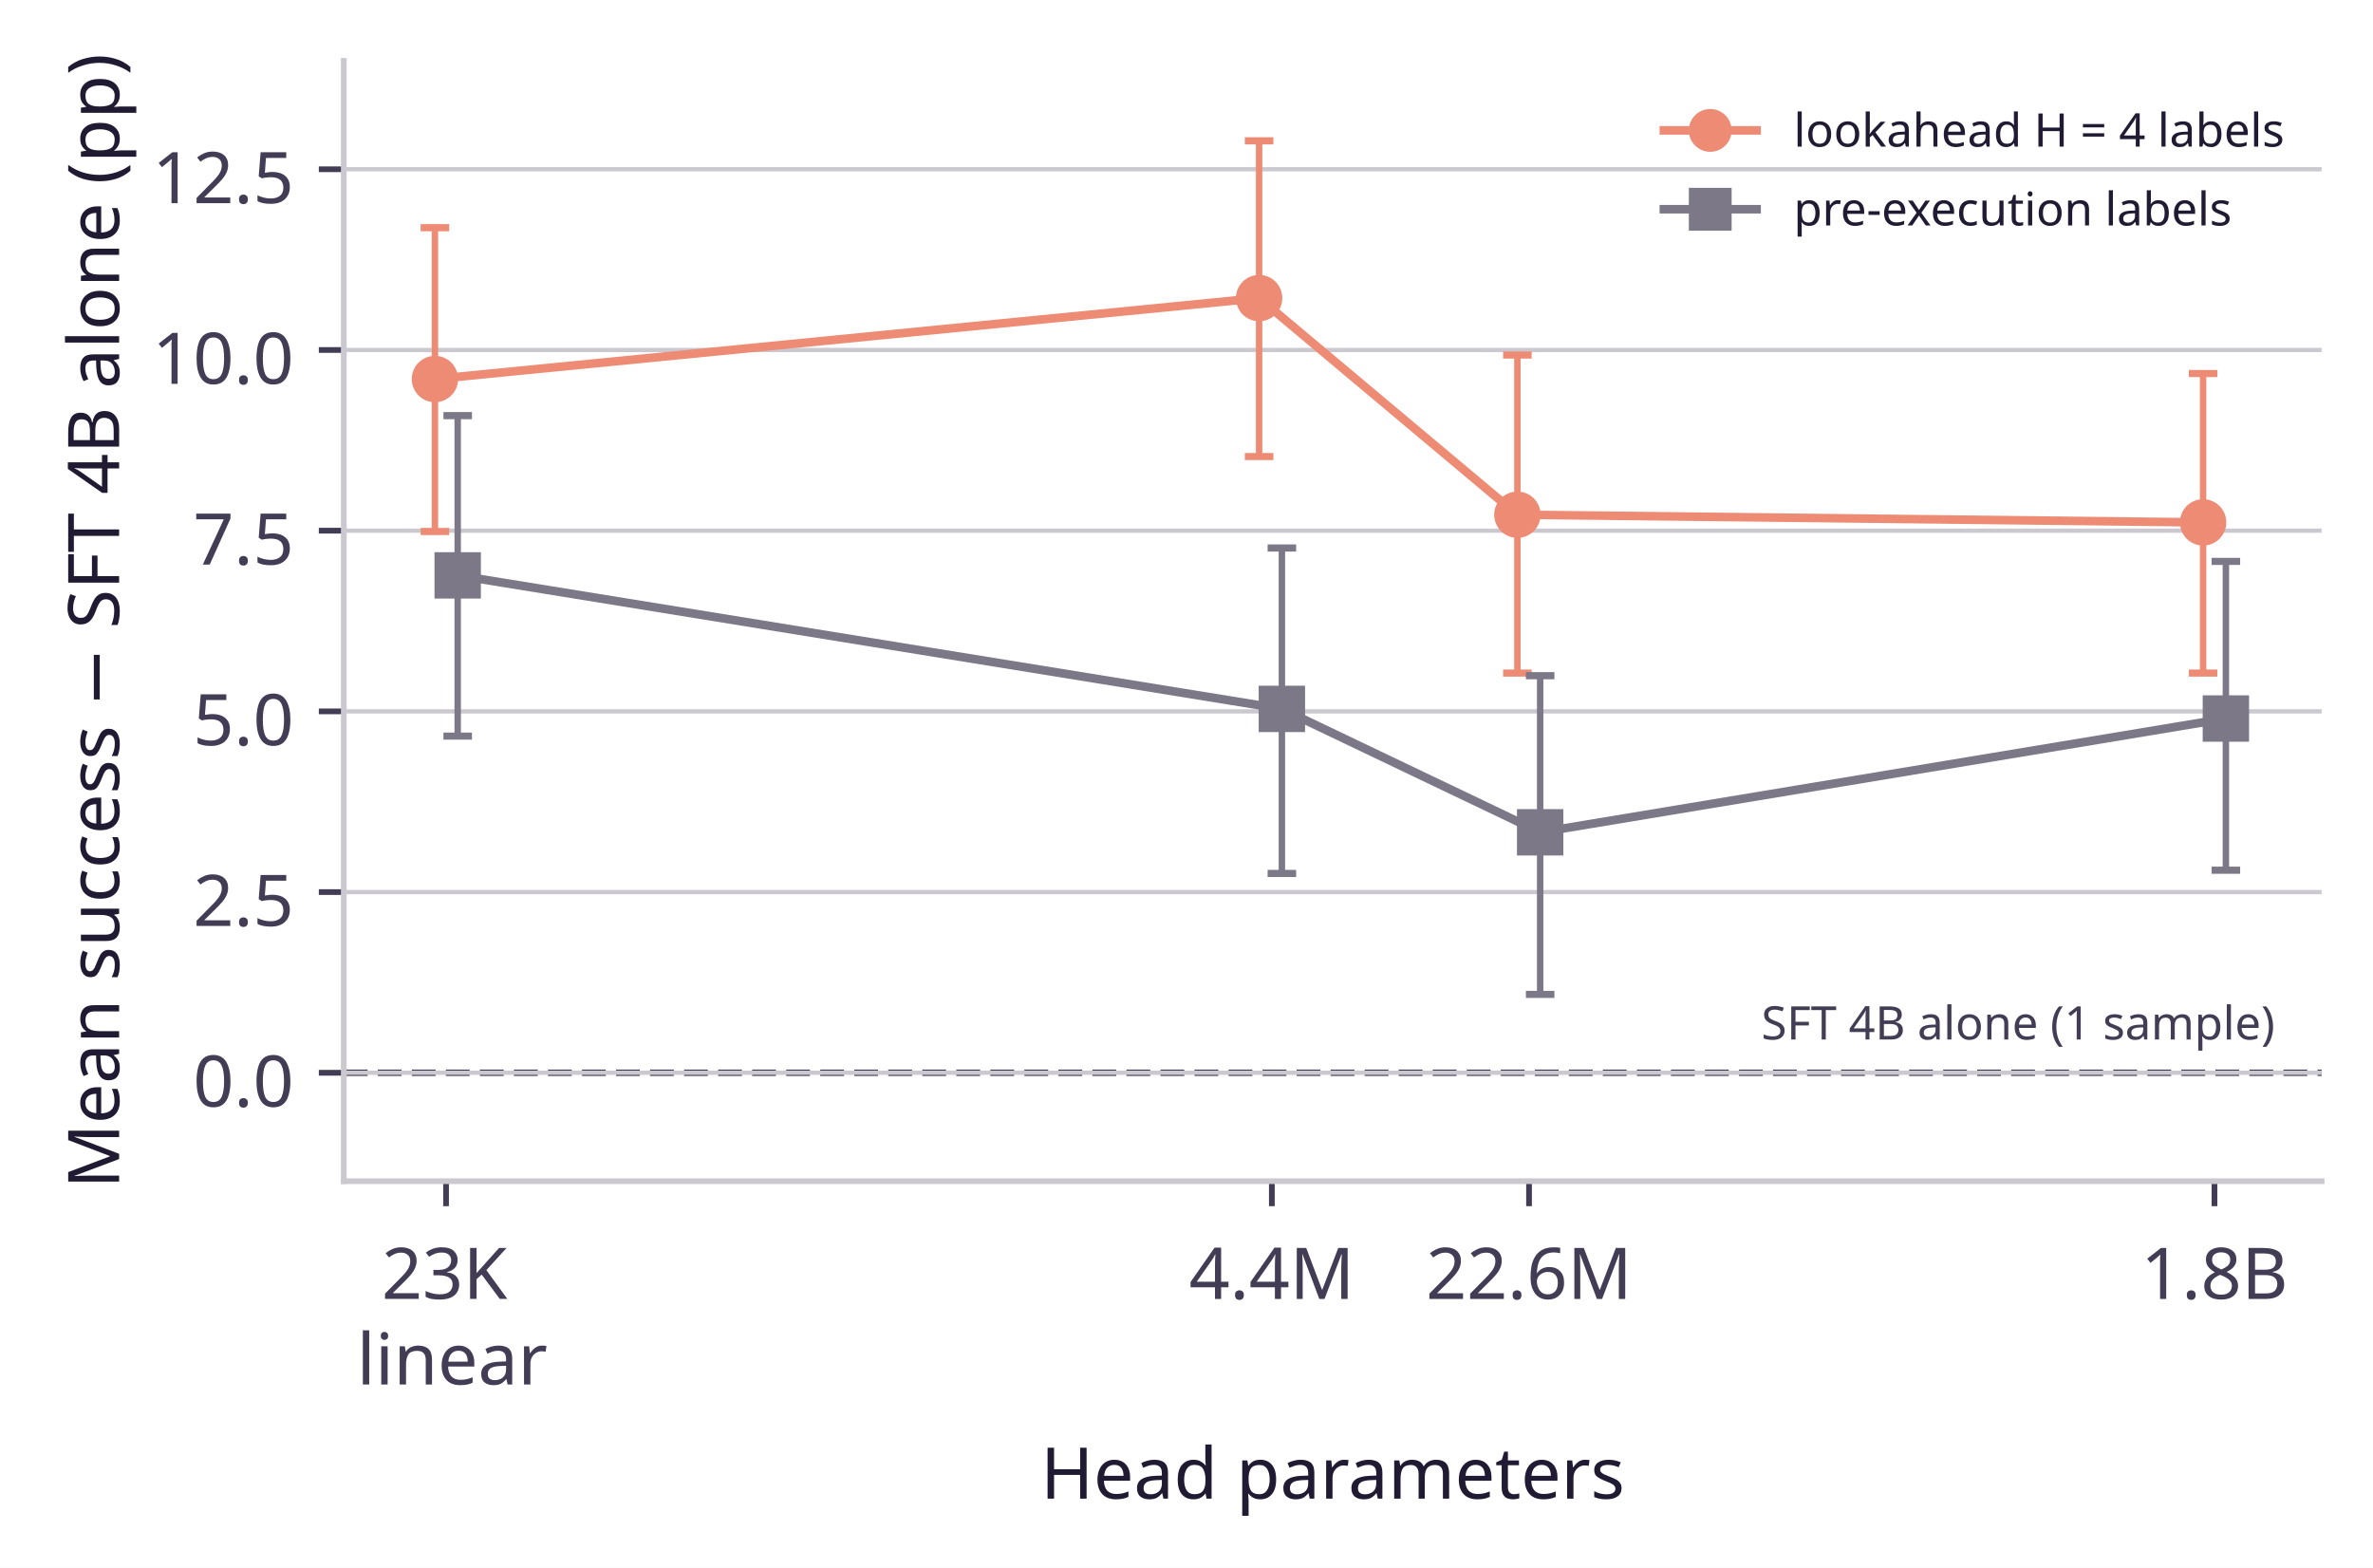
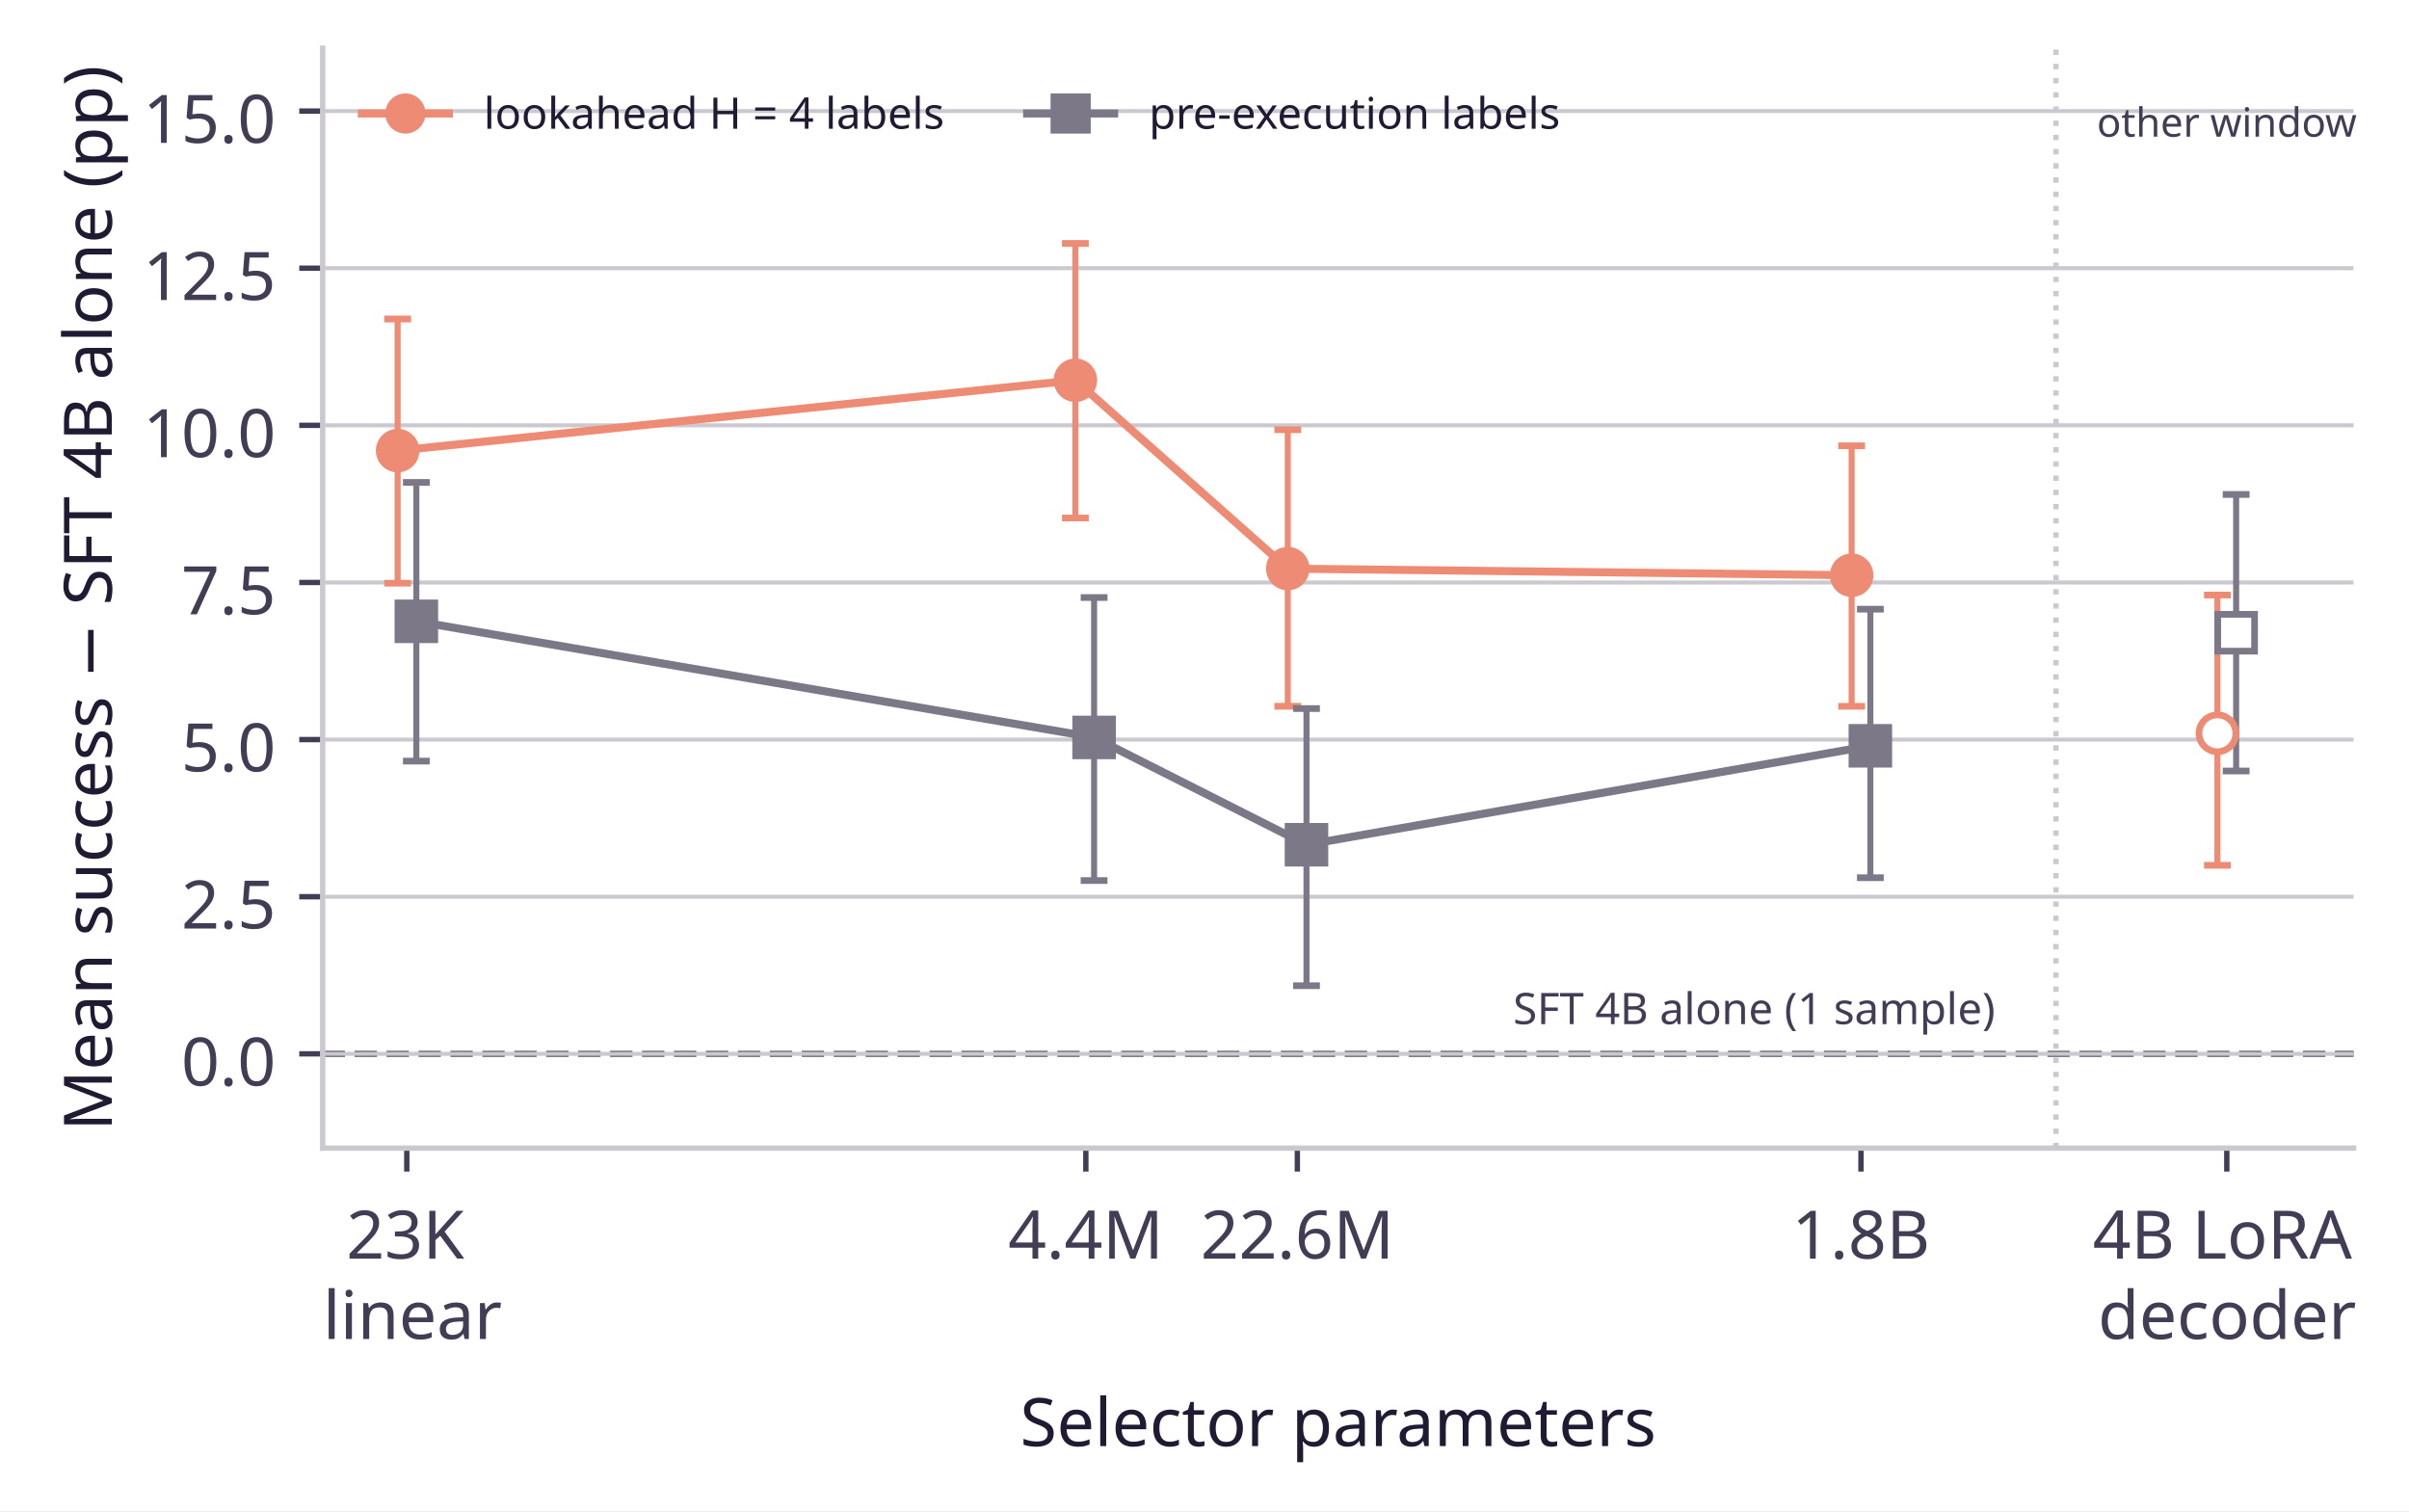
- <svg xmlns="http://www.w3.org/2000/svg" xmlns:xlink="http://www.w3.org/1999/xlink" width="332.631pt" height="219.78pt" viewBox="0 0 332.631 219.78" version="1.1">
+ <svg xmlns="http://www.w3.org/2000/svg" xmlns:xlink="http://www.w3.org/1999/xlink" width="359.764pt" height="225.65pt" viewBox="0 0 359.764 225.65" version="1.1">
  <defs>
    <style type="text/css">*{stroke-linejoin: round; stroke-linecap: butt}</style>
  </defs>
  <g id="figure_1">
    <g id="patch_1">
-       <path d="M 0 219.78 L 332.631 219.78 L 332.631 0 L 0 0 z " style="fill: #ffffff" />
+       <path d="M 0 225.65 L 359.764 225.65 L 359.764 0 L 0 0 z " style="fill: #ffffff" />
    </g>
    <g id="axes_1">
      <g id="patch_2">
-         <path d="M 48.191 165.58 L 325.431 165.58 L 325.431 8.53 L 48.191 8.53 z " style="fill: #ffffff" />
+         <path d="M 48.191 171.45 L 351.487 171.45 L 351.487 7.2 L 48.191 7.2 z " style="fill: #ffffff" />
      </g>
      <g id="line2d_1">
-         <path d="M 48.191 150.381 L 325.431 150.381 " clip-path="url(#p5bb22e00de)" style="fill: none; stroke-dasharray: 3.33,1.44; stroke-dashoffset: 0; stroke: #423c54; stroke-width: 0.9" />
+         <path d="M 48.191 157.371 L 351.487 157.371 " clip-path="url(#pa82f64e2e7)" style="fill: none; stroke-dasharray: 3.33,1.44; stroke-dashoffset: 0; stroke: #423c54; stroke-width: 0.9" />
+       </g>
+       <g id="line2d_2">
+         <path d="M 307.041 171.45 L 307.041 7.2 " clip-path="url(#pa82f64e2e7)" style="fill: none; stroke-dasharray: 0.8,1.32; stroke-dashoffset: 0; stroke: #cbc9cf; stroke-width: 0.8" />
      </g>
      <g id="matplotlib.axis_1">
        <g id="xtick_1">
-           <g id="line2d_2">
+           <g id="line2d_3">
            <defs>
-               <path id="mce4cbd243d" d="M 0 0 L 0 3.5 " style="stroke: #423c54; stroke-width: 0.8" />
+               <path id="m0be67589b6" d="M 0 0 L 0 3.5 " style="stroke: #423c54; stroke-width: 0.8" />
            </defs>
            <g>
-               <use xlink:href="#mce4cbd243d" x="62.525" y="165.58" style="fill: #423c54; stroke: #423c54; stroke-width: 0.8" />
+               <use xlink:href="#m0be67589b6" x="60.749" y="171.45" style="fill: #423c54; stroke: #423c54; stroke-width: 0.8" />
            </g>
          </g>
          <g id="text_1">
-             <text style="font-size: 10px; font-family: 'Albert Sans'; fill: #423c54" transform="translate(53.48938 182.0797)">23K</text>
-             <text style="font-size: 10px; font-family: 'Albert Sans'; fill: #423c54" transform="translate(50.01985 194.0797)">linear</text>
+             <text style="font-size: 10px; font-family: 'Albert Sans'; fill: #423c54" transform="translate(51.71356 187.95)">23K</text>
+             <text style="font-size: 10px; font-family: 'Albert Sans'; fill: #423c54" transform="translate(48.24403 199.95)">linear</text>
          </g>
        </g>
        <g id="xtick_2">
-           <g id="line2d_3">
-             <g>
-               <use xlink:href="#mce4cbd243d" x="178.279" y="165.58" style="fill: #423c54; stroke: #423c54; stroke-width: 0.8" />
+           <g id="line2d_4">
+             <g>
+               <use xlink:href="#m0be67589b6" x="162.162" y="171.45" style="fill: #423c54; stroke: #423c54; stroke-width: 0.8" />
            </g>
          </g>
          <g id="text_2">
-             <text style="font-size: 10px; font-family: 'Albert Sans'; text-anchor: middle; fill: #423c54" x="178.279" y="182.08" transform="rotate(-0 178.2791 182.0797)">4.4M</text>
+             <text style="font-size: 10px; font-family: 'Albert Sans'; text-anchor: middle; fill: #423c54" x="162.162" y="187.95" transform="rotate(-0 162.1624 187.95)">4.4M</text>
          </g>
        </g>
        <g id="xtick_3">
-           <g id="line2d_4">
-             <g>
-               <use xlink:href="#mce4cbd243d" x="214.331" y="165.58" style="fill: #423c54; stroke: #423c54; stroke-width: 0.8" />
+           <g id="line2d_5">
+             <g>
+               <use xlink:href="#m0be67589b6" x="193.748" y="171.45" style="fill: #423c54; stroke: #423c54; stroke-width: 0.8" />
            </g>
          </g>
          <g id="text_3">
-             <text style="font-size: 10px; font-family: 'Albert Sans'; text-anchor: middle; fill: #423c54" x="214.331" y="182.08" transform="rotate(-0 214.3315 182.0797)">22.6M</text>
+             <text style="font-size: 10px; font-family: 'Albert Sans'; text-anchor: middle; fill: #423c54" x="193.748" y="187.95" transform="rotate(-0 193.7483 187.95)">22.6M</text>
          </g>
        </g>
        <g id="xtick_4">
-           <g id="line2d_5">
-             <g>
-               <use xlink:href="#mce4cbd243d" x="310.409" y="165.58" style="fill: #423c54; stroke: #423c54; stroke-width: 0.8" />
+           <g id="line2d_6">
+             <g>
+               <use xlink:href="#m0be67589b6" x="277.923" y="171.45" style="fill: #423c54; stroke: #423c54; stroke-width: 0.8" />
            </g>
          </g>
          <g id="text_4">
-             <text style="font-size: 10px; font-family: 'Albert Sans'; text-anchor: middle; fill: #423c54" x="310.409" y="182.08" transform="rotate(-0 310.4094 182.0797)">1.8B</text>
-           </g>
-         </g>
-         <g id="text_5">
-           <text style="font-size: 10px; font-family: 'Albert Sans'; text-anchor: middle; fill: #211a33" x="186.811" y="210.08" transform="rotate(-0 186.8106 210.0797)">Head parameters</text>
+             <text style="font-size: 10px; font-family: 'Albert Sans'; text-anchor: middle; fill: #423c54" x="277.923" y="187.95" transform="rotate(-0 277.9232 187.95)">1.8B</text>
+           </g>
+         </g>
+         <g id="xtick_5">
+           <g id="line2d_7">
+             <g>
+               <use xlink:href="#m0be67589b6" x="332.554" y="171.45" style="fill: #423c54; stroke: #423c54; stroke-width: 0.8" />
+             </g>
+           </g>
+           <g id="text_5">
+             <text style="font-size: 10px; font-family: 'Albert Sans'; fill: #423c54" transform="translate(312.5438 187.95)">4B LoRA</text>
+             <text style="font-size: 10px; font-family: 'Albert Sans'; fill: #423c54" transform="translate(313.3243 199.95)">decoder</text>
+           </g>
+         </g>
+         <g id="text_6">
+           <text style="font-size: 10px; font-family: 'Albert Sans'; text-anchor: middle; fill: #211a33" x="199.839" y="215.95" transform="rotate(-0 199.8386 215.95)">Selector parameters</text>
        </g>
      </g>
      <g id="matplotlib.axis_2">
        <g id="ytick_1">
-           <g id="line2d_6">
-             <path d="M 48.191 150.381 L 325.431 150.381 " clip-path="url(#p5bb22e00de)" style="fill: none; stroke: #cbc9cf; stroke-width: 0.6; stroke-linecap: square" />
-           </g>
-           <g id="line2d_7">
+           <g id="line2d_8">
+             <path d="M 48.191 157.371 L 351.487 157.371 " clip-path="url(#pa82f64e2e7)" style="fill: none; stroke: #cbc9cf; stroke-width: 0.6; stroke-linecap: square" />
+           </g>
+           <g id="line2d_9">
            <defs>
-               <path id="m4603ebda3b" d="M 0 0 L -3.5 0 " style="stroke: #423c54; stroke-width: 0.8" />
+               <path id="m6238b0cc36" d="M 0 0 L -3.5 0 " style="stroke: #423c54; stroke-width: 0.8" />
            </defs>
            <g>
-               <use xlink:href="#m4603ebda3b" x="48.191" y="150.381" style="fill: #423c54; stroke: #423c54; stroke-width: 0.8" />
-             </g>
-           </g>
-           <g id="text_6">
-             <text style="font-size: 10px; font-family: 'Albert Sans'; text-anchor: end; fill: #423c54" x="41.191" y="155.131" transform="rotate(-0 41.19062 155.1313)">0.0</text>
+               <use xlink:href="#m6238b0cc36" x="48.191" y="157.371" style="fill: #423c54; stroke: #423c54; stroke-width: 0.8" />
+             </g>
+           </g>
+           <g id="text_7">
+             <text style="font-size: 10px; font-family: 'Albert Sans'; text-anchor: end; fill: #423c54" x="41.191" y="162.121" transform="rotate(-0 41.19062 162.1214)">0.0</text>
          </g>
        </g>
        <g id="ytick_2">
-           <g id="line2d_8">
-             <path d="M 48.191 125.051 L 325.431 125.051 " clip-path="url(#p5bb22e00de)" style="fill: none; stroke: #cbc9cf; stroke-width: 0.6; stroke-linecap: square" />
-           </g>
-           <g id="line2d_9">
-             <g>
-               <use xlink:href="#m4603ebda3b" x="48.191" y="125.051" style="fill: #423c54; stroke: #423c54; stroke-width: 0.8" />
-             </g>
-           </g>
-           <g id="text_7">
-             <text style="font-size: 10px; font-family: 'Albert Sans'; text-anchor: end; fill: #423c54" x="41.191" y="129.801" transform="rotate(-0 41.19062 129.8007)">2.5</text>
+           <g id="line2d_10">
+             <path d="M 48.191 133.907 L 351.487 133.907 " clip-path="url(#pa82f64e2e7)" style="fill: none; stroke: #cbc9cf; stroke-width: 0.6; stroke-linecap: square" />
+           </g>
+           <g id="line2d_11">
+             <g>
+               <use xlink:href="#m6238b0cc36" x="48.191" y="133.907" style="fill: #423c54; stroke: #423c54; stroke-width: 0.8" />
+             </g>
+           </g>
+           <g id="text_8">
+             <text style="font-size: 10px; font-family: 'Albert Sans'; text-anchor: end; fill: #423c54" x="41.191" y="138.657" transform="rotate(-0 41.19062 138.6571)">2.5</text>
          </g>
        </g>
        <g id="ytick_3">
-           <g id="line2d_10">
-             <path d="M 48.191 99.72 L 325.431 99.72 " clip-path="url(#p5bb22e00de)" style="fill: none; stroke: #cbc9cf; stroke-width: 0.6; stroke-linecap: square" />
-           </g>
-           <g id="line2d_11">
-             <g>
-               <use xlink:href="#m4603ebda3b" x="48.191" y="99.72" style="fill: #423c54; stroke: #423c54; stroke-width: 0.8" />
-             </g>
-           </g>
-           <g id="text_8">
-             <text style="font-size: 10px; font-family: 'Albert Sans'; text-anchor: end; fill: #423c54" x="41.191" y="104.47" transform="rotate(-0 41.19062 104.47)">5.0</text>
+           <g id="line2d_12">
+             <path d="M 48.191 110.443 L 351.487 110.443 " clip-path="url(#pa82f64e2e7)" style="fill: none; stroke: #cbc9cf; stroke-width: 0.6; stroke-linecap: square" />
+           </g>
+           <g id="line2d_13">
+             <g>
+               <use xlink:href="#m6238b0cc36" x="48.191" y="110.443" style="fill: #423c54; stroke: #423c54; stroke-width: 0.8" />
+             </g>
+           </g>
+           <g id="text_9">
+             <text style="font-size: 10px; font-family: 'Albert Sans'; text-anchor: end; fill: #423c54" x="41.191" y="115.193" transform="rotate(-0 41.19062 115.1929)">5.0</text>
          </g>
        </g>
        <g id="ytick_4">
-           <g id="line2d_12">
-             <path d="M 48.191 74.389 L 325.431 74.389 " clip-path="url(#p5bb22e00de)" style="fill: none; stroke: #cbc9cf; stroke-width: 0.6; stroke-linecap: square" />
-           </g>
-           <g id="line2d_13">
-             <g>
-               <use xlink:href="#m4603ebda3b" x="48.191" y="74.389" style="fill: #423c54; stroke: #423c54; stroke-width: 0.8" />
-             </g>
-           </g>
-           <g id="text_9">
-             <text style="font-size: 10px; font-family: 'Albert Sans'; text-anchor: end; fill: #423c54" x="41.191" y="79.139" transform="rotate(-0 41.19062 79.13936)">7.5</text>
+           <g id="line2d_14">
+             <path d="M 48.191 86.979 L 351.487 86.979 " clip-path="url(#pa82f64e2e7)" style="fill: none; stroke: #cbc9cf; stroke-width: 0.6; stroke-linecap: square" />
+           </g>
+           <g id="line2d_15">
+             <g>
+               <use xlink:href="#m6238b0cc36" x="48.191" y="86.979" style="fill: #423c54; stroke: #423c54; stroke-width: 0.8" />
+             </g>
+           </g>
+           <g id="text_10">
+             <text style="font-size: 10px; font-family: 'Albert Sans'; text-anchor: end; fill: #423c54" x="41.191" y="91.729" transform="rotate(-0 41.19062 91.72857)">7.5</text>
          </g>
        </g>
        <g id="ytick_5">
-           <g id="line2d_14">
-             <path d="M 48.191 49.059 L 325.431 49.059 " clip-path="url(#p5bb22e00de)" style="fill: none; stroke: #cbc9cf; stroke-width: 0.6; stroke-linecap: square" />
-           </g>
-           <g id="line2d_15">
-             <g>
-               <use xlink:href="#m4603ebda3b" x="48.191" y="49.059" style="fill: #423c54; stroke: #423c54; stroke-width: 0.8" />
-             </g>
-           </g>
-           <g id="text_10">
-             <text style="font-size: 10px; font-family: 'Albert Sans'; text-anchor: end; fill: #423c54" x="41.191" y="53.809" transform="rotate(-0 41.19062 53.80872)">10.0</text>
+           <g id="line2d_16">
+             <path d="M 48.191 63.514 L 351.487 63.514 " clip-path="url(#pa82f64e2e7)" style="fill: none; stroke: #cbc9cf; stroke-width: 0.6; stroke-linecap: square" />
+           </g>
+           <g id="line2d_17">
+             <g>
+               <use xlink:href="#m6238b0cc36" x="48.191" y="63.514" style="fill: #423c54; stroke: #423c54; stroke-width: 0.8" />
+             </g>
+           </g>
+           <g id="text_11">
+             <text style="font-size: 10px; font-family: 'Albert Sans'; text-anchor: end; fill: #423c54" x="41.191" y="68.264" transform="rotate(-0 41.19062 68.26429)">10.0</text>
          </g>
        </g>
        <g id="ytick_6">
-           <g id="line2d_16">
-             <path d="M 48.191 23.728 L 325.431 23.728 " clip-path="url(#p5bb22e00de)" style="fill: none; stroke: #cbc9cf; stroke-width: 0.6; stroke-linecap: square" />
-           </g>
-           <g id="line2d_17">
-             <g>
-               <use xlink:href="#m4603ebda3b" x="48.191" y="23.728" style="fill: #423c54; stroke: #423c54; stroke-width: 0.8" />
-             </g>
-           </g>
-           <g id="text_11">
-             <text style="font-size: 10px; font-family: 'Albert Sans'; text-anchor: end; fill: #423c54" x="41.191" y="28.478" transform="rotate(-0 41.19062 28.47808)">12.5</text>
-           </g>
-         </g>
-         <g id="text_12">
-           <text style="font-size: 10px; font-family: 'Albert Sans'; text-anchor: middle; fill: #211a33" x="16.7" y="87.055" transform="rotate(-90 16.7 87.05469)">Mean success − SFT 4B alone (pp)</text>
-         </g>
-       </g>
-       <g id="line2d_18">
-         <path d="M 60.965 53.133 L 176.493 41.787 L 212.696 72.155 L 308.816 73.227 " clip-path="url(#p5bb22e00de)" style="fill: none; stroke: #ed8b74; stroke-width: 1.2; stroke-linecap: square" />
-       </g>
-       <g id="line2d_19">
-         <path d="M 64.157 80.657 L 179.685 99.373 L 215.889 116.673 L 312.009 100.723 " clip-path="url(#p5bb22e00de)" style="fill: none; stroke: #7c7887; stroke-width: 1.2; stroke-linecap: square" />
+           <g id="line2d_18">
+             <path d="M 48.191 40.05 L 351.487 40.05 " clip-path="url(#pa82f64e2e7)" style="fill: none; stroke: #cbc9cf; stroke-width: 0.6; stroke-linecap: square" />
+           </g>
+           <g id="line2d_19">
+             <g>
+               <use xlink:href="#m6238b0cc36" x="48.191" y="40.05" style="fill: #423c54; stroke: #423c54; stroke-width: 0.8" />
+             </g>
+           </g>
+           <g id="text_12">
+             <text style="font-size: 10px; font-family: 'Albert Sans'; text-anchor: end; fill: #423c54" x="41.191" y="44.8" transform="rotate(-0 41.19062 44.8)">12.5</text>
+           </g>
+         </g>
+         <g id="ytick_7">
+           <g id="line2d_20">
+             <path d="M 48.191 16.586 L 351.487 16.586 " clip-path="url(#pa82f64e2e7)" style="fill: none; stroke: #cbc9cf; stroke-width: 0.6; stroke-linecap: square" />
+           </g>
+           <g id="line2d_21">
+             <g>
+               <use xlink:href="#m6238b0cc36" x="48.191" y="16.586" style="fill: #423c54; stroke: #423c54; stroke-width: 0.8" />
+             </g>
+           </g>
+           <g id="text_13">
+             <text style="font-size: 10px; font-family: 'Albert Sans'; text-anchor: end; fill: #423c54" x="41.191" y="21.336" transform="rotate(-0 41.19062 21.33571)">15.0</text>
+           </g>
+         </g>
+         <g id="text_14">
+           <text style="font-size: 10px; font-family: 'Albert Sans'; text-anchor: middle; fill: #211a33" x="16.7" y="89.325" transform="rotate(-90 16.7 89.325)">Mean success − SFT 4B alone (pp)</text>
+         </g>
+       </g>
+       <g id="line2d_22">
+         <path d="M 59.382 67.288 L 160.598 56.778 L 192.316 84.909 L 276.527 85.902 " clip-path="url(#pa82f64e2e7)" style="fill: none; stroke: #ed8b74; stroke-width: 1.2; stroke-linecap: square" />
+       </g>
+       <g id="line2d_23">
+         <path d="M 62.179 92.784 L 163.394 110.122 L 195.113 126.147 L 279.324 111.372 " clip-path="url(#pa82f64e2e7)" style="fill: none; stroke: #7c7887; stroke-width: 1.2; stroke-linecap: square" />
      </g>
      <g id="patch_3">
-         <path d="M 48.191 165.58 L 48.191 8.53 " style="fill: none; stroke: #cbc9cf; stroke-width: 0.8; stroke-linejoin: miter; stroke-linecap: square" />
+         <path d="M 48.191 171.45 L 48.191 7.2 " style="fill: none; stroke: #cbc9cf; stroke-width: 0.8; stroke-linejoin: miter; stroke-linecap: square" />
      </g>
      <g id="patch_4">
-         <path d="M 48.191 165.58 L 325.431 165.58 " style="fill: none; stroke: #cbc9cf; stroke-width: 0.8; stroke-linejoin: miter; stroke-linecap: square" />
+         <path d="M 48.191 171.45 L 351.487 171.45 " style="fill: none; stroke: #cbc9cf; stroke-width: 0.8; stroke-linejoin: miter; stroke-linecap: square" />
      </g>
      <g id="LineCollection_1">
-         <path d="M 60.965 74.508 L 60.965 31.919 " clip-path="url(#p5bb22e00de)" style="fill: none; stroke: #ed8b74; stroke-width: 0.9" />
-       </g>
-       <g id="line2d_20">
-         <defs>
-           <path id="m8d60bce613" d="M 2 0 L -2 -0 " style="stroke: #ed8b74" />
-         </defs>
-         <g clip-path="url(#p5bb22e00de)">
-           <use xlink:href="#m8d60bce613" x="60.965" y="74.508" style="fill: #ed8b74; stroke: #ed8b74" />
-         </g>
-       </g>
-       <g id="line2d_21">
-         <g clip-path="url(#p5bb22e00de)">
-           <use xlink:href="#m8d60bce613" x="60.965" y="31.919" style="fill: #ed8b74; stroke: #ed8b74" />
+         <path d="M 59.382 87.088 L 59.382 47.638 " clip-path="url(#pa82f64e2e7)" style="fill: none; stroke: #ed8b74; stroke-width: 0.9" />
+       </g>
+       <g id="line2d_24">
+         <defs>
+           <path id="ma7c807db36" d="M 2 0 L -2 -0 " style="stroke: #ed8b74" />
+         </defs>
+         <g clip-path="url(#pa82f64e2e7)">
+           <use xlink:href="#ma7c807db36" x="59.382" y="87.088" style="fill: #ed8b74; stroke: #ed8b74" />
+         </g>
+       </g>
+       <g id="line2d_25">
+         <g clip-path="url(#pa82f64e2e7)">
+           <use xlink:href="#ma7c807db36" x="59.382" y="47.638" style="fill: #ed8b74; stroke: #ed8b74" />
        </g>
      </g>
      <g id="LineCollection_2">
-         <path d="M 176.493 63.999 L 176.493 19.739 " clip-path="url(#p5bb22e00de)" style="fill: none; stroke: #ed8b74; stroke-width: 0.9" />
-       </g>
-       <g id="line2d_22">
-         <g clip-path="url(#p5bb22e00de)">
-           <use xlink:href="#m8d60bce613" x="176.493" y="63.999" style="fill: #ed8b74; stroke: #ed8b74" />
-         </g>
-       </g>
-       <g id="line2d_23">
-         <g clip-path="url(#p5bb22e00de)">
-           <use xlink:href="#m8d60bce613" x="176.493" y="19.739" style="fill: #ed8b74; stroke: #ed8b74" />
+         <path d="M 160.598 77.354 L 160.598 36.355 " clip-path="url(#pa82f64e2e7)" style="fill: none; stroke: #ed8b74; stroke-width: 0.9" />
+       </g>
+       <g id="line2d_26">
+         <g clip-path="url(#pa82f64e2e7)">
+           <use xlink:href="#ma7c807db36" x="160.598" y="77.354" style="fill: #ed8b74; stroke: #ed8b74" />
+         </g>
+       </g>
+       <g id="line2d_27">
+         <g clip-path="url(#pa82f64e2e7)">
+           <use xlink:href="#ma7c807db36" x="160.598" y="36.355" style="fill: #ed8b74; stroke: #ed8b74" />
        </g>
      </g>
      <g id="LineCollection_3">
-         <path d="M 212.696 94.351 L 212.696 49.771 " clip-path="url(#p5bb22e00de)" style="fill: none; stroke: #ed8b74; stroke-width: 0.9" />
-       </g>
-       <g id="line2d_24">
-         <g clip-path="url(#p5bb22e00de)">
-           <use xlink:href="#m8d60bce613" x="212.696" y="94.351" style="fill: #ed8b74; stroke: #ed8b74" />
-         </g>
-       </g>
-       <g id="line2d_25">
-         <g clip-path="url(#p5bb22e00de)">
-           <use xlink:href="#m8d60bce613" x="212.696" y="49.771" style="fill: #ed8b74; stroke: #ed8b74" />
+         <path d="M 192.316 105.469 L 192.316 64.174 " clip-path="url(#pa82f64e2e7)" style="fill: none; stroke: #ed8b74; stroke-width: 0.9" />
+       </g>
+       <g id="line2d_28">
+         <g clip-path="url(#pa82f64e2e7)">
+           <use xlink:href="#ma7c807db36" x="192.316" y="105.469" style="fill: #ed8b74; stroke: #ed8b74" />
+         </g>
+       </g>
+       <g id="line2d_29">
+         <g clip-path="url(#pa82f64e2e7)">
+           <use xlink:href="#ma7c807db36" x="192.316" y="64.174" style="fill: #ed8b74; stroke: #ed8b74" />
        </g>
      </g>
      <g id="LineCollection_4">
-         <path d="M 308.816 94.351 L 308.816 52.36 " clip-path="url(#p5bb22e00de)" style="fill: none; stroke: #ed8b74; stroke-width: 0.9" />
-       </g>
-       <g id="line2d_26">
-         <g clip-path="url(#p5bb22e00de)">
-           <use xlink:href="#m8d60bce613" x="308.816" y="94.351" style="fill: #ed8b74; stroke: #ed8b74" />
-         </g>
-       </g>
-       <g id="line2d_27">
-         <g clip-path="url(#p5bb22e00de)">
-           <use xlink:href="#m8d60bce613" x="308.816" y="52.36" style="fill: #ed8b74; stroke: #ed8b74" />
+         <path d="M 276.527 105.47 L 276.527 66.573 " clip-path="url(#pa82f64e2e7)" style="fill: none; stroke: #ed8b74; stroke-width: 0.9" />
+       </g>
+       <g id="line2d_30">
+         <g clip-path="url(#pa82f64e2e7)">
+           <use xlink:href="#ma7c807db36" x="276.527" y="105.47" style="fill: #ed8b74; stroke: #ed8b74" />
+         </g>
+       </g>
+       <g id="line2d_31">
+         <g clip-path="url(#pa82f64e2e7)">
+           <use xlink:href="#ma7c807db36" x="276.527" y="66.573" style="fill: #ed8b74; stroke: #ed8b74" />
        </g>
      </g>
      <g id="LineCollection_5">
-         <path d="M 64.157 103.186 L 64.157 58.261 " clip-path="url(#p5bb22e00de)" style="fill: none; stroke: #7c7887; stroke-width: 0.9" />
-       </g>
-       <g id="line2d_28">
-         <defs>
-           <path id="m222df57d76" d="M 2 0 L -2 -0 " style="stroke: #7c7887" />
-         </defs>
-         <g clip-path="url(#p5bb22e00de)">
-           <use xlink:href="#m222df57d76" x="64.157" y="103.186" style="fill: #7c7887; stroke: #7c7887" />
-         </g>
-       </g>
-       <g id="line2d_29">
-         <g clip-path="url(#p5bb22e00de)">
-           <use xlink:href="#m222df57d76" x="64.157" y="58.261" style="fill: #7c7887; stroke: #7c7887" />
+         <path d="M 62.179 113.654 L 62.179 72.038 " clip-path="url(#pa82f64e2e7)" style="fill: none; stroke: #7c7887; stroke-width: 0.9" />
+       </g>
+       <g id="line2d_32">
+         <defs>
+           <path id="mca9e0ec05e" d="M 2 0 L -2 -0 " style="stroke: #7c7887" />
+         </defs>
+         <g clip-path="url(#pa82f64e2e7)">
+           <use xlink:href="#mca9e0ec05e" x="62.179" y="113.654" style="fill: #7c7887; stroke: #7c7887" />
+         </g>
+       </g>
+       <g id="line2d_33">
+         <g clip-path="url(#pa82f64e2e7)">
+           <use xlink:href="#mca9e0ec05e" x="62.179" y="72.038" style="fill: #7c7887; stroke: #7c7887" />
        </g>
      </g>
      <g id="LineCollection_6">
-         <path d="M 179.685 122.441 L 179.685 76.819 " clip-path="url(#p5bb22e00de)" style="fill: none; stroke: #7c7887; stroke-width: 0.9" />
-       </g>
-       <g id="line2d_30">
-         <g clip-path="url(#p5bb22e00de)">
-           <use xlink:href="#m222df57d76" x="179.685" y="122.441" style="fill: #7c7887; stroke: #7c7887" />
-         </g>
-       </g>
-       <g id="line2d_31">
-         <g clip-path="url(#p5bb22e00de)">
-           <use xlink:href="#m222df57d76" x="179.685" y="76.819" style="fill: #7c7887; stroke: #7c7887" />
+         <path d="M 163.394 131.49 L 163.394 89.229 " clip-path="url(#pa82f64e2e7)" style="fill: none; stroke: #7c7887; stroke-width: 0.9" />
+       </g>
+       <g id="line2d_34">
+         <g clip-path="url(#pa82f64e2e7)">
+           <use xlink:href="#mca9e0ec05e" x="163.394" y="131.49" style="fill: #7c7887; stroke: #7c7887" />
+         </g>
+       </g>
+       <g id="line2d_35">
+         <g clip-path="url(#pa82f64e2e7)">
+           <use xlink:href="#mca9e0ec05e" x="163.394" y="89.229" style="fill: #7c7887; stroke: #7c7887" />
        </g>
      </g>
      <g id="LineCollection_7">
-         <path d="M 215.889 139.395 L 215.889 94.722 " clip-path="url(#p5bb22e00de)" style="fill: none; stroke: #7c7887; stroke-width: 0.9" />
-       </g>
-       <g id="line2d_32">
-         <g clip-path="url(#p5bb22e00de)">
-           <use xlink:href="#m222df57d76" x="215.889" y="139.395" style="fill: #7c7887; stroke: #7c7887" />
-         </g>
-       </g>
-       <g id="line2d_33">
-         <g clip-path="url(#p5bb22e00de)">
-           <use xlink:href="#m222df57d76" x="215.889" y="94.722" style="fill: #7c7887; stroke: #7c7887" />
+         <path d="M 195.113 147.195 L 195.113 105.813 " clip-path="url(#pa82f64e2e7)" style="fill: none; stroke: #7c7887; stroke-width: 0.9" />
+       </g>
+       <g id="line2d_36">
+         <g clip-path="url(#pa82f64e2e7)">
+           <use xlink:href="#mca9e0ec05e" x="195.113" y="147.195" style="fill: #7c7887; stroke: #7c7887" />
+         </g>
+       </g>
+       <g id="line2d_37">
+         <g clip-path="url(#pa82f64e2e7)">
+           <use xlink:href="#mca9e0ec05e" x="195.113" y="105.813" style="fill: #7c7887; stroke: #7c7887" />
        </g>
      </g>
      <g id="LineCollection_8">
-         <path d="M 312.009 121.987 L 312.009 78.697 " clip-path="url(#p5bb22e00de)" style="fill: none; stroke: #7c7887; stroke-width: 0.9" />
-       </g>
-       <g id="line2d_34">
-         <g clip-path="url(#p5bb22e00de)">
-           <use xlink:href="#m222df57d76" x="312.009" y="121.987" style="fill: #7c7887; stroke: #7c7887" />
-         </g>
-       </g>
-       <g id="line2d_35">
-         <g clip-path="url(#p5bb22e00de)">
-           <use xlink:href="#m222df57d76" x="312.009" y="78.697" style="fill: #7c7887; stroke: #7c7887" />
-         </g>
-       </g>
-       <g id="text_13">
-         <text style="font-size: 6.5px; font-family: 'Albert Sans'; text-anchor: end; fill: #423c54" x="318.882" y="145.717" transform="rotate(-0 318.8815 145.7166)">SFT 4B alone (1 sample)</text>
-       </g>
-       <g id="line2d_36">
-         <defs>
-           <path id="m0532bc4a91" d="M 0 2.75 C 0.729 2.75 1.429 2.46 1.945 1.945 C 2.46 1.429 2.75 0.729 2.75 0 C 2.75 -0.729 2.46 -1.429 1.945 -1.945 C 1.429 -2.46 0.729 -2.75 0 -2.75 C -0.729 -2.75 -1.429 -2.46 -1.945 -1.945 C -2.46 -1.429 -2.75 -0.729 -2.75 0 C -2.75 0.729 -2.46 1.429 -1.945 1.945 C -1.429 2.46 -0.729 2.75 0 2.75 z " style="stroke: #ed8b74" />
-         </defs>
-         <g clip-path="url(#p5bb22e00de)">
-           <use xlink:href="#m0532bc4a91" x="60.965" y="53.133" style="fill: #ed8b74; stroke: #ed8b74" />
-         </g>
-       </g>
-       <g id="line2d_37">
-         <g clip-path="url(#p5bb22e00de)">
-           <use xlink:href="#m0532bc4a91" x="176.493" y="41.787" style="fill: #ed8b74; stroke: #ed8b74" />
-         </g>
+         <path d="M 279.324 131.069 L 279.324 90.968 " clip-path="url(#pa82f64e2e7)" style="fill: none; stroke: #7c7887; stroke-width: 0.9" />
      </g>
      <g id="line2d_38">
-         <g clip-path="url(#p5bb22e00de)">
-           <use xlink:href="#m0532bc4a91" x="212.696" y="72.155" style="fill: #ed8b74; stroke: #ed8b74" />
+         <g clip-path="url(#pa82f64e2e7)">
+           <use xlink:href="#mca9e0ec05e" x="279.324" y="131.069" style="fill: #7c7887; stroke: #7c7887" />
        </g>
      </g>
      <g id="line2d_39">
-         <g clip-path="url(#p5bb22e00de)">
-           <use xlink:href="#m0532bc4a91" x="308.816" y="73.227" style="fill: #ed8b74; stroke: #ed8b74" />
-         </g>
+         <g clip-path="url(#pa82f64e2e7)">
+           <use xlink:href="#mca9e0ec05e" x="279.324" y="90.968" style="fill: #7c7887; stroke: #7c7887" />
+         </g>
+       </g>
+       <g id="LineCollection_9">
+         <path d="M 331.153 129.214 L 331.153 88.856 " clip-path="url(#pa82f64e2e7)" style="fill: none; stroke: #ed8b74; stroke-width: 0.9" />
      </g>
      <g id="line2d_40">
-         <defs>
-           <path id="m5cc020a396" d="M -2.75 2.75 L 2.75 2.75 L 2.75 -2.75 L -2.75 -2.75 z " style="stroke: #7c7887; stroke-linejoin: miter" />
-         </defs>
-         <g clip-path="url(#p5bb22e00de)">
-           <use xlink:href="#m5cc020a396" x="64.157" y="80.657" style="fill: #7c7887; stroke: #7c7887; stroke-linejoin: miter" />
+         <g clip-path="url(#pa82f64e2e7)">
+           <use xlink:href="#ma7c807db36" x="331.153" y="129.214" style="fill: #ed8b74; stroke: #ed8b74" />
        </g>
      </g>
      <g id="line2d_41">
-         <g clip-path="url(#p5bb22e00de)">
-           <use xlink:href="#m5cc020a396" x="179.685" y="99.373" style="fill: #7c7887; stroke: #7c7887; stroke-linejoin: miter" />
-         </g>
+         <g clip-path="url(#pa82f64e2e7)">
+           <use xlink:href="#ma7c807db36" x="331.153" y="88.856" style="fill: #ed8b74; stroke: #ed8b74" />
+         </g>
+       </g>
+       <g id="LineCollection_10">
+         <path d="M 333.95 115.136 L 333.95 73.839 " clip-path="url(#pa82f64e2e7)" style="fill: none; stroke: #7c7887; stroke-width: 0.9" />
      </g>
      <g id="line2d_42">
-         <g clip-path="url(#p5bb22e00de)">
-           <use xlink:href="#m5cc020a396" x="215.889" y="116.673" style="fill: #7c7887; stroke: #7c7887; stroke-linejoin: miter" />
+         <g clip-path="url(#pa82f64e2e7)">
+           <use xlink:href="#mca9e0ec05e" x="333.95" y="115.136" style="fill: #7c7887; stroke: #7c7887" />
        </g>
      </g>
      <g id="line2d_43">
-         <g clip-path="url(#p5bb22e00de)">
-           <use xlink:href="#m5cc020a396" x="312.009" y="100.723" style="fill: #7c7887; stroke: #7c7887; stroke-linejoin: miter" />
+         <g clip-path="url(#pa82f64e2e7)">
+           <use xlink:href="#mca9e0ec05e" x="333.95" y="73.839" style="fill: #7c7887; stroke: #7c7887" />
+         </g>
+       </g>
+       <g id="text_15">
+         <text style="font-size: 6px; font-family: 'Albert Sans'; text-anchor: middle; fill: #423c54" x="332.554" y="20.409" transform="rotate(-0 332.554 20.40857)">other window</text>
+       </g>
+       <g id="text_16">
+         <text style="font-size: 6.5px; font-family: 'Albert Sans'; text-anchor: end; fill: #423c54" x="297.968" y="152.931" transform="rotate(-0 297.9682 152.9307)">SFT 4B alone (1 sample)</text>
+       </g>
+       <g id="line2d_44">
+         <defs>
+           <path id="m7276067f91" d="M 0 2.75 C 0.729 2.75 1.429 2.46 1.945 1.945 C 2.46 1.429 2.75 0.729 2.75 0 C 2.75 -0.729 2.46 -1.429 1.945 -1.945 C 1.429 -2.46 0.729 -2.75 0 -2.75 C -0.729 -2.75 -1.429 -2.46 -1.945 -1.945 C -2.46 -1.429 -2.75 -0.729 -2.75 0 C -2.75 0.729 -2.46 1.429 -1.945 1.945 C -1.429 2.46 -0.729 2.75 0 2.75 z " style="stroke: #ed8b74" />
+         </defs>
+         <g clip-path="url(#pa82f64e2e7)">
+           <use xlink:href="#m7276067f91" x="59.382" y="67.288" style="fill: #ed8b74; stroke: #ed8b74" />
+         </g>
+       </g>
+       <g id="line2d_45">
+         <g clip-path="url(#pa82f64e2e7)">
+           <use xlink:href="#m7276067f91" x="160.598" y="56.778" style="fill: #ed8b74; stroke: #ed8b74" />
+         </g>
+       </g>
+       <g id="line2d_46">
+         <g clip-path="url(#pa82f64e2e7)">
+           <use xlink:href="#m7276067f91" x="192.316" y="84.909" style="fill: #ed8b74; stroke: #ed8b74" />
+         </g>
+       </g>
+       <g id="line2d_47">
+         <g clip-path="url(#pa82f64e2e7)">
+           <use xlink:href="#m7276067f91" x="276.527" y="85.902" style="fill: #ed8b74; stroke: #ed8b74" />
+         </g>
+       </g>
+       <g id="line2d_48">
+         <defs>
+           <path id="mb7e4fef6b1" d="M -2.75 2.75 L 2.75 2.75 L 2.75 -2.75 L -2.75 -2.75 z " style="stroke: #7c7887; stroke-linejoin: miter" />
+         </defs>
+         <g clip-path="url(#pa82f64e2e7)">
+           <use xlink:href="#mb7e4fef6b1" x="62.179" y="92.784" style="fill: #7c7887; stroke: #7c7887; stroke-linejoin: miter" />
+         </g>
+       </g>
+       <g id="line2d_49">
+         <g clip-path="url(#pa82f64e2e7)">
+           <use xlink:href="#mb7e4fef6b1" x="163.394" y="110.122" style="fill: #7c7887; stroke: #7c7887; stroke-linejoin: miter" />
+         </g>
+       </g>
+       <g id="line2d_50">
+         <g clip-path="url(#pa82f64e2e7)">
+           <use xlink:href="#mb7e4fef6b1" x="195.113" y="126.147" style="fill: #7c7887; stroke: #7c7887; stroke-linejoin: miter" />
+         </g>
+       </g>
+       <g id="line2d_51">
+         <g clip-path="url(#pa82f64e2e7)">
+           <use xlink:href="#mb7e4fef6b1" x="279.324" y="111.372" style="fill: #7c7887; stroke: #7c7887; stroke-linejoin: miter" />
+         </g>
+       </g>
+       <g id="line2d_52">
+         <defs>
+           <path id="m87418116dc" d="M 0 2.75 C 0.729 2.75 1.429 2.46 1.945 1.945 C 2.46 1.429 2.75 0.729 2.75 0 C 2.75 -0.729 2.46 -1.429 1.945 -1.945 C 1.429 -2.46 0.729 -2.75 0 -2.75 C -0.729 -2.75 -1.429 -2.46 -1.945 -1.945 C -2.46 -1.429 -2.75 -0.729 -2.75 0 C -2.75 0.729 -2.46 1.429 -1.945 1.945 C -1.429 2.46 -0.729 2.75 0 2.75 z " style="stroke: #ed8b74" />
+         </defs>
+         <g clip-path="url(#pa82f64e2e7)">
+           <use xlink:href="#m87418116dc" x="331.153" y="109.504" style="fill: #ffffff; stroke: #ed8b74" />
+         </g>
+       </g>
+       <g id="line2d_53">
+         <defs>
+           <path id="m940cabc421" d="M -2.75 2.75 L 2.75 2.75 L 2.75 -2.75 L -2.75 -2.75 z " style="stroke: #7c7887; stroke-linejoin: miter" />
+         </defs>
+         <g clip-path="url(#pa82f64e2e7)">
+           <use xlink:href="#m940cabc421" x="333.95" y="94.487" style="fill: #ffffff; stroke: #7c7887; stroke-linejoin: miter" />
        </g>
      </g>
      <g id="legend_1">
-         <g id="line2d_44">
-           <path d="M 233.229 18.28 L 239.729 18.28 L 246.229 18.28 " style="fill: none; stroke: #ed8b74; stroke-width: 1.2; stroke-linecap: square" />
+         <g id="line2d_54">
+           <path d="M 54.041 16.95 L 60.541 16.95 L 67.041 16.95 " style="fill: none; stroke: #ed8b74; stroke-width: 1.2; stroke-linecap: square" />
          <defs>
-             <path id="m2e8485fd2f" d="M 0 2.5 C 0.663 2.5 1.299 2.237 1.768 1.768 C 2.237 1.299 2.5 0.663 2.5 0 C 2.5 -0.663 2.237 -1.299 1.768 -1.768 C 1.299 -2.237 0.663 -2.5 0 -2.5 C -0.663 -2.5 -1.299 -2.237 -1.768 -1.768 C -2.237 -1.299 -2.5 -0.663 -2.5 0 C -2.5 0.663 -2.237 1.299 -1.768 1.768 C -1.299 2.237 -0.663 2.5 0 2.5 z " style="stroke: #ed8b74" />
+             <path id="m0ea970411f" d="M 0 2.5 C 0.663 2.5 1.299 2.237 1.768 1.768 C 2.237 1.299 2.5 0.663 2.5 0 C 2.5 -0.663 2.237 -1.299 1.768 -1.768 C 1.299 -2.237 0.663 -2.5 0 -2.5 C -0.663 -2.5 -1.299 -2.237 -1.768 -1.768 C -2.237 -1.299 -2.5 -0.663 -2.5 0 C -2.5 0.663 -2.237 1.299 -1.768 1.768 C -1.299 2.237 -0.663 2.5 0 2.5 z " style="stroke: #ed8b74" />
          </defs>
          <g>
-             <use xlink:href="#m2e8485fd2f" x="239.729" y="18.28" style="fill: #ed8b74; stroke: #ed8b74" />
-           </g>
-         </g>
-         <g id="text_14">
-           <text style="font-size: 6.5px; font-family: 'Albert Sans'; text-anchor: start; fill: #211a33" x="251.429" y="20.555" transform="rotate(-0 251.4291 20.55469)">lookahead H = 4 labels</text>
-         </g>
-         <g id="line2d_45">
-           <path d="M 233.229 29.33 L 239.729 29.33 L 246.229 29.33 " style="fill: none; stroke: #7c7887; stroke-width: 1.2; stroke-linecap: square" />
+             <use xlink:href="#m0ea970411f" x="60.541" y="16.95" style="fill: #ed8b74; stroke: #ed8b74" />
+           </g>
+         </g>
+         <g id="text_17">
+           <text style="font-size: 6.5px; font-family: 'Albert Sans'; text-anchor: start; fill: #211a33" x="72.241" y="19.225" transform="rotate(-0 72.24062 19.225)">lookahead H = 4 labels</text>
+         </g>
+         <g id="line2d_55">
+           <path d="M 153.392 16.95 L 159.892 16.95 L 166.392 16.95 " style="fill: none; stroke: #7c7887; stroke-width: 1.2; stroke-linecap: square" />
          <defs>
-             <path id="m00ccf73432" d="M -2.5 2.5 L 2.5 2.5 L 2.5 -2.5 L -2.5 -2.5 z " style="stroke: #7c7887; stroke-linejoin: miter" />
+             <path id="mf2d45424ef" d="M -2.5 2.5 L 2.5 2.5 L 2.5 -2.5 L -2.5 -2.5 z " style="stroke: #7c7887; stroke-linejoin: miter" />
          </defs>
          <g>
-             <use xlink:href="#m00ccf73432" x="239.729" y="29.33" style="fill: #7c7887; stroke: #7c7887; stroke-linejoin: miter" />
-           </g>
-         </g>
-         <g id="text_15">
-           <text style="font-size: 6.5px; font-family: 'Albert Sans'; text-anchor: start; fill: #211a33" x="251.429" y="31.605" transform="rotate(-0 251.4291 31.60469)">pre-execution labels</text>
+             <use xlink:href="#mf2d45424ef" x="159.892" y="16.95" style="fill: #7c7887; stroke: #7c7887; stroke-linejoin: miter" />
+           </g>
+         </g>
+         <g id="text_18">
+           <text style="font-size: 6.5px; font-family: 'Albert Sans'; text-anchor: start; fill: #211a33" x="171.592" y="19.225" transform="rotate(-0 171.5921 19.225)">pre-execution labels</text>
        </g>
      </g>
    </g>
  </g>
  <defs>
-     <clipPath id="p5bb22e00de">
-       <rect x="48.191" y="8.53" width="277.24" height="157.05" />
+     <clipPath id="pa82f64e2e7">
+       <rect x="48.191" y="7.2" width="303.296" height="164.25" />
    </clipPath>
  </defs>
</svg>
